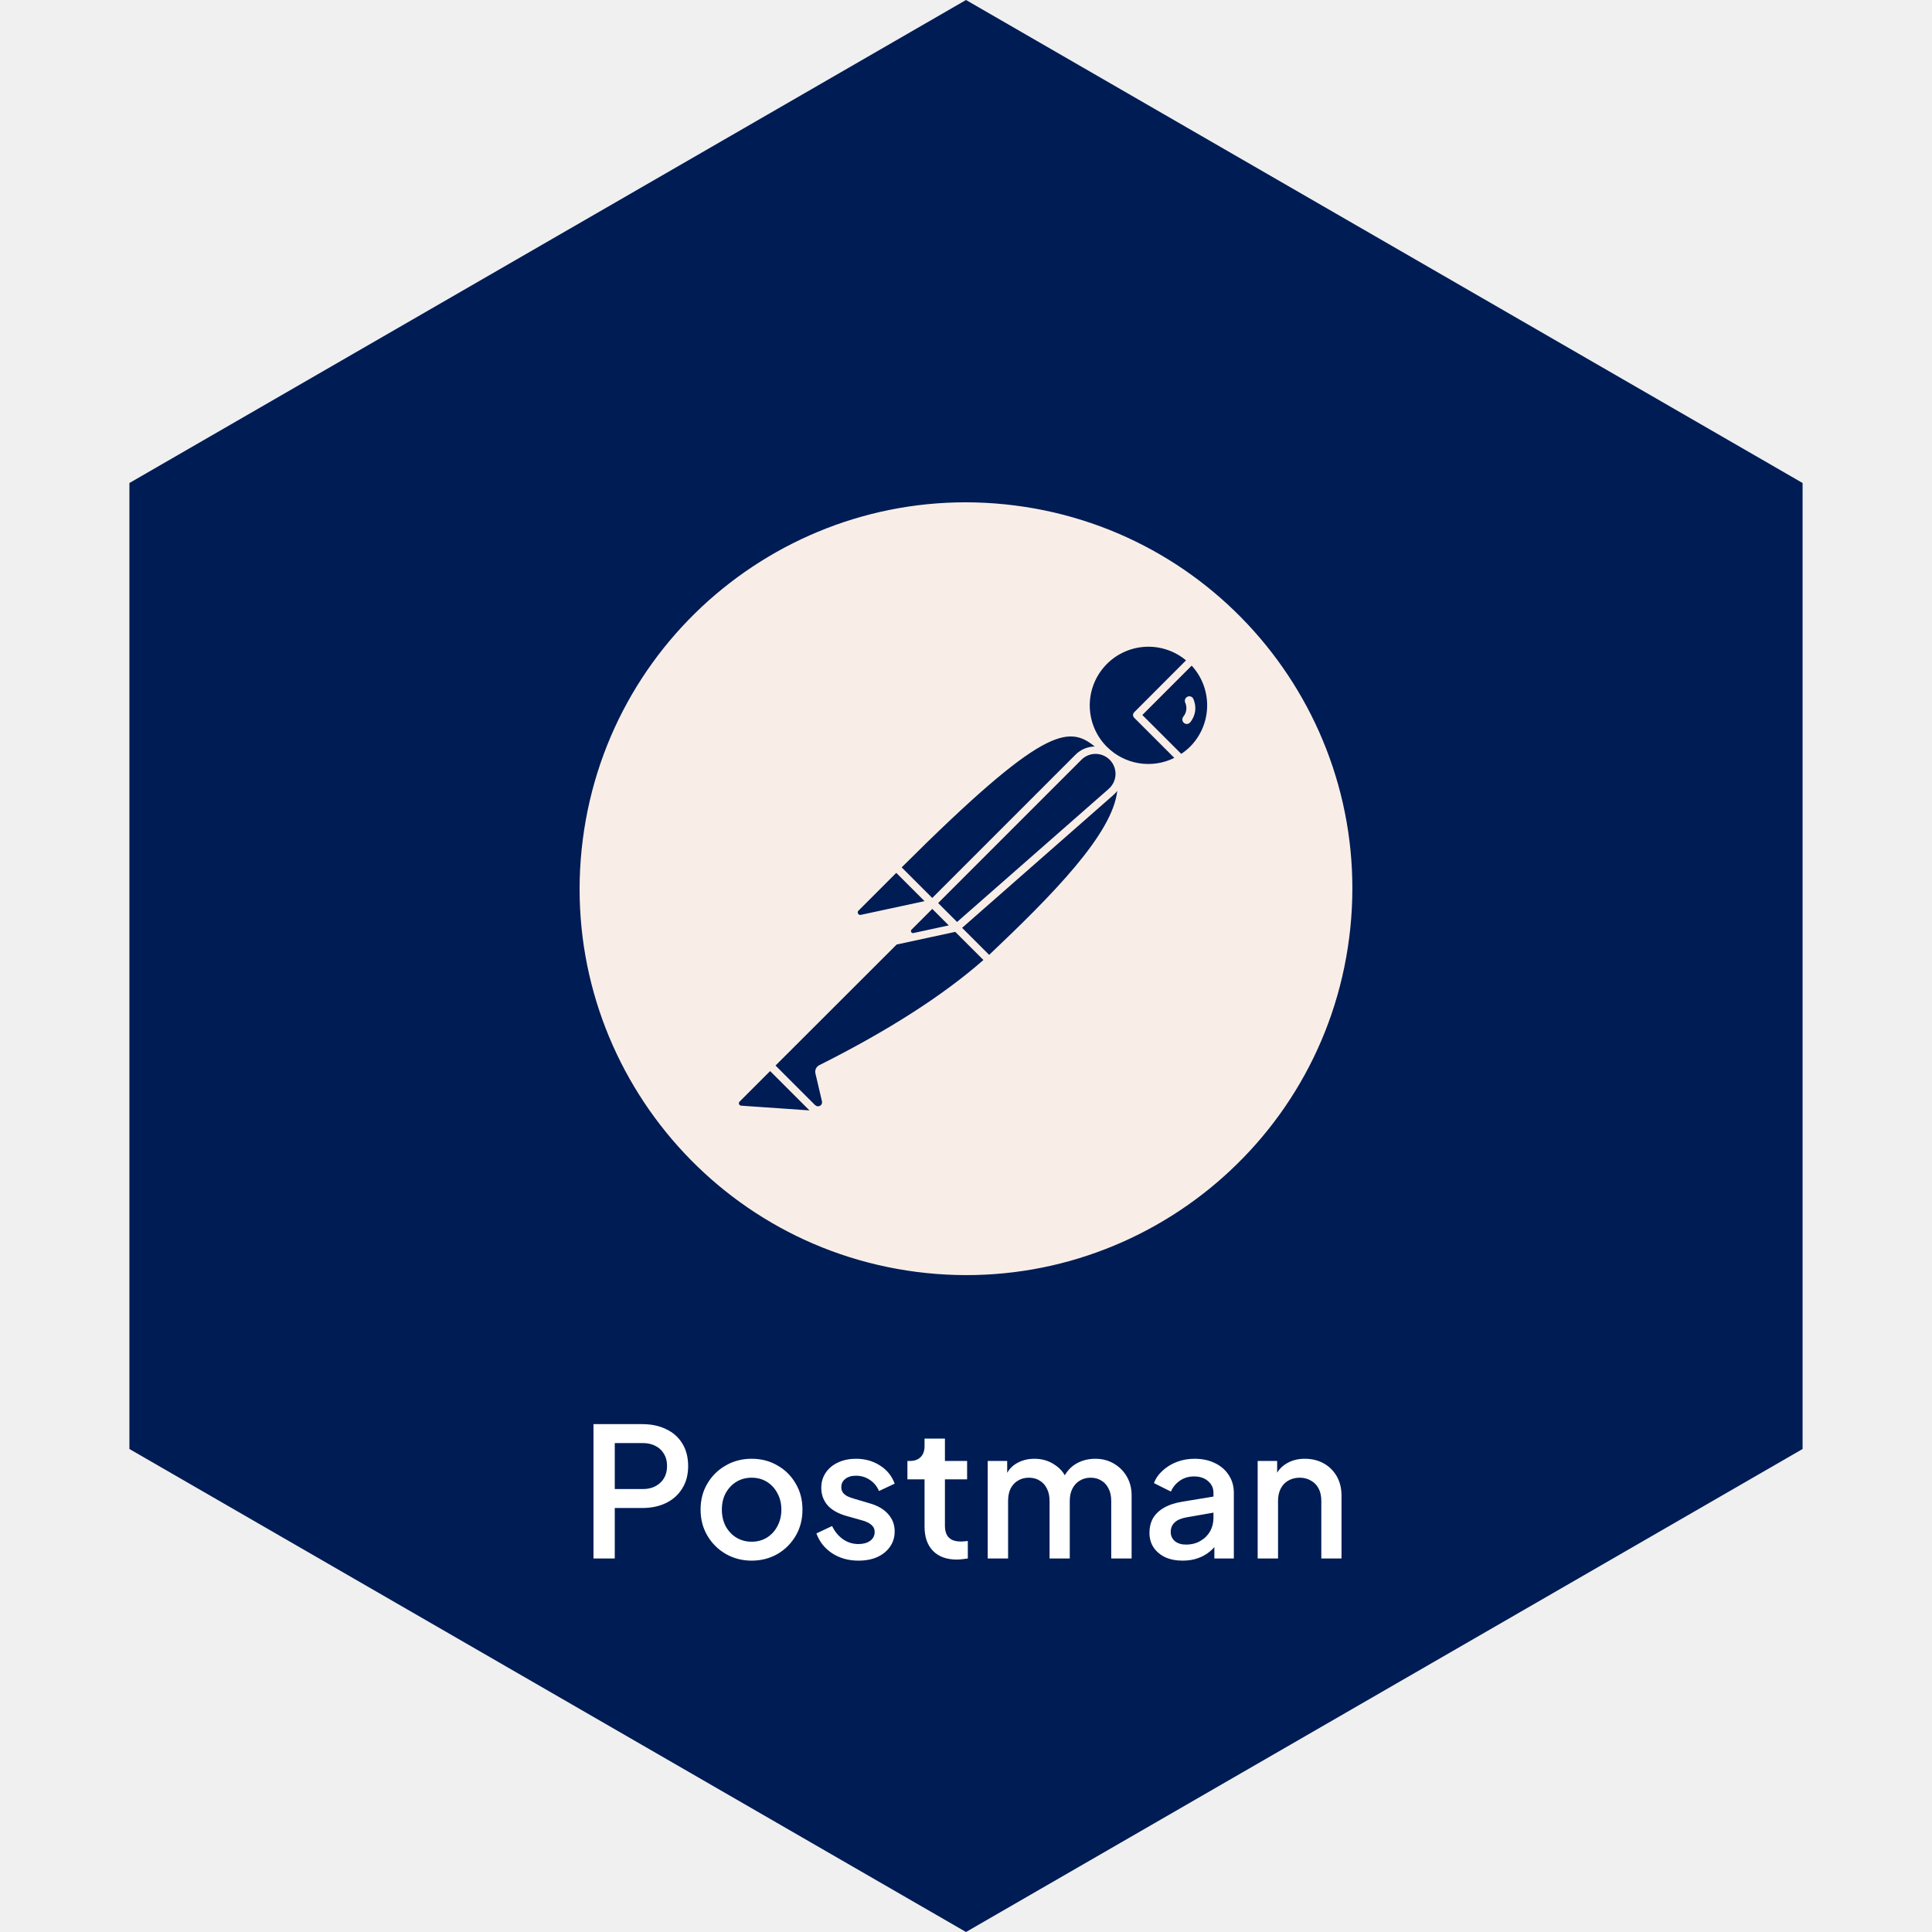
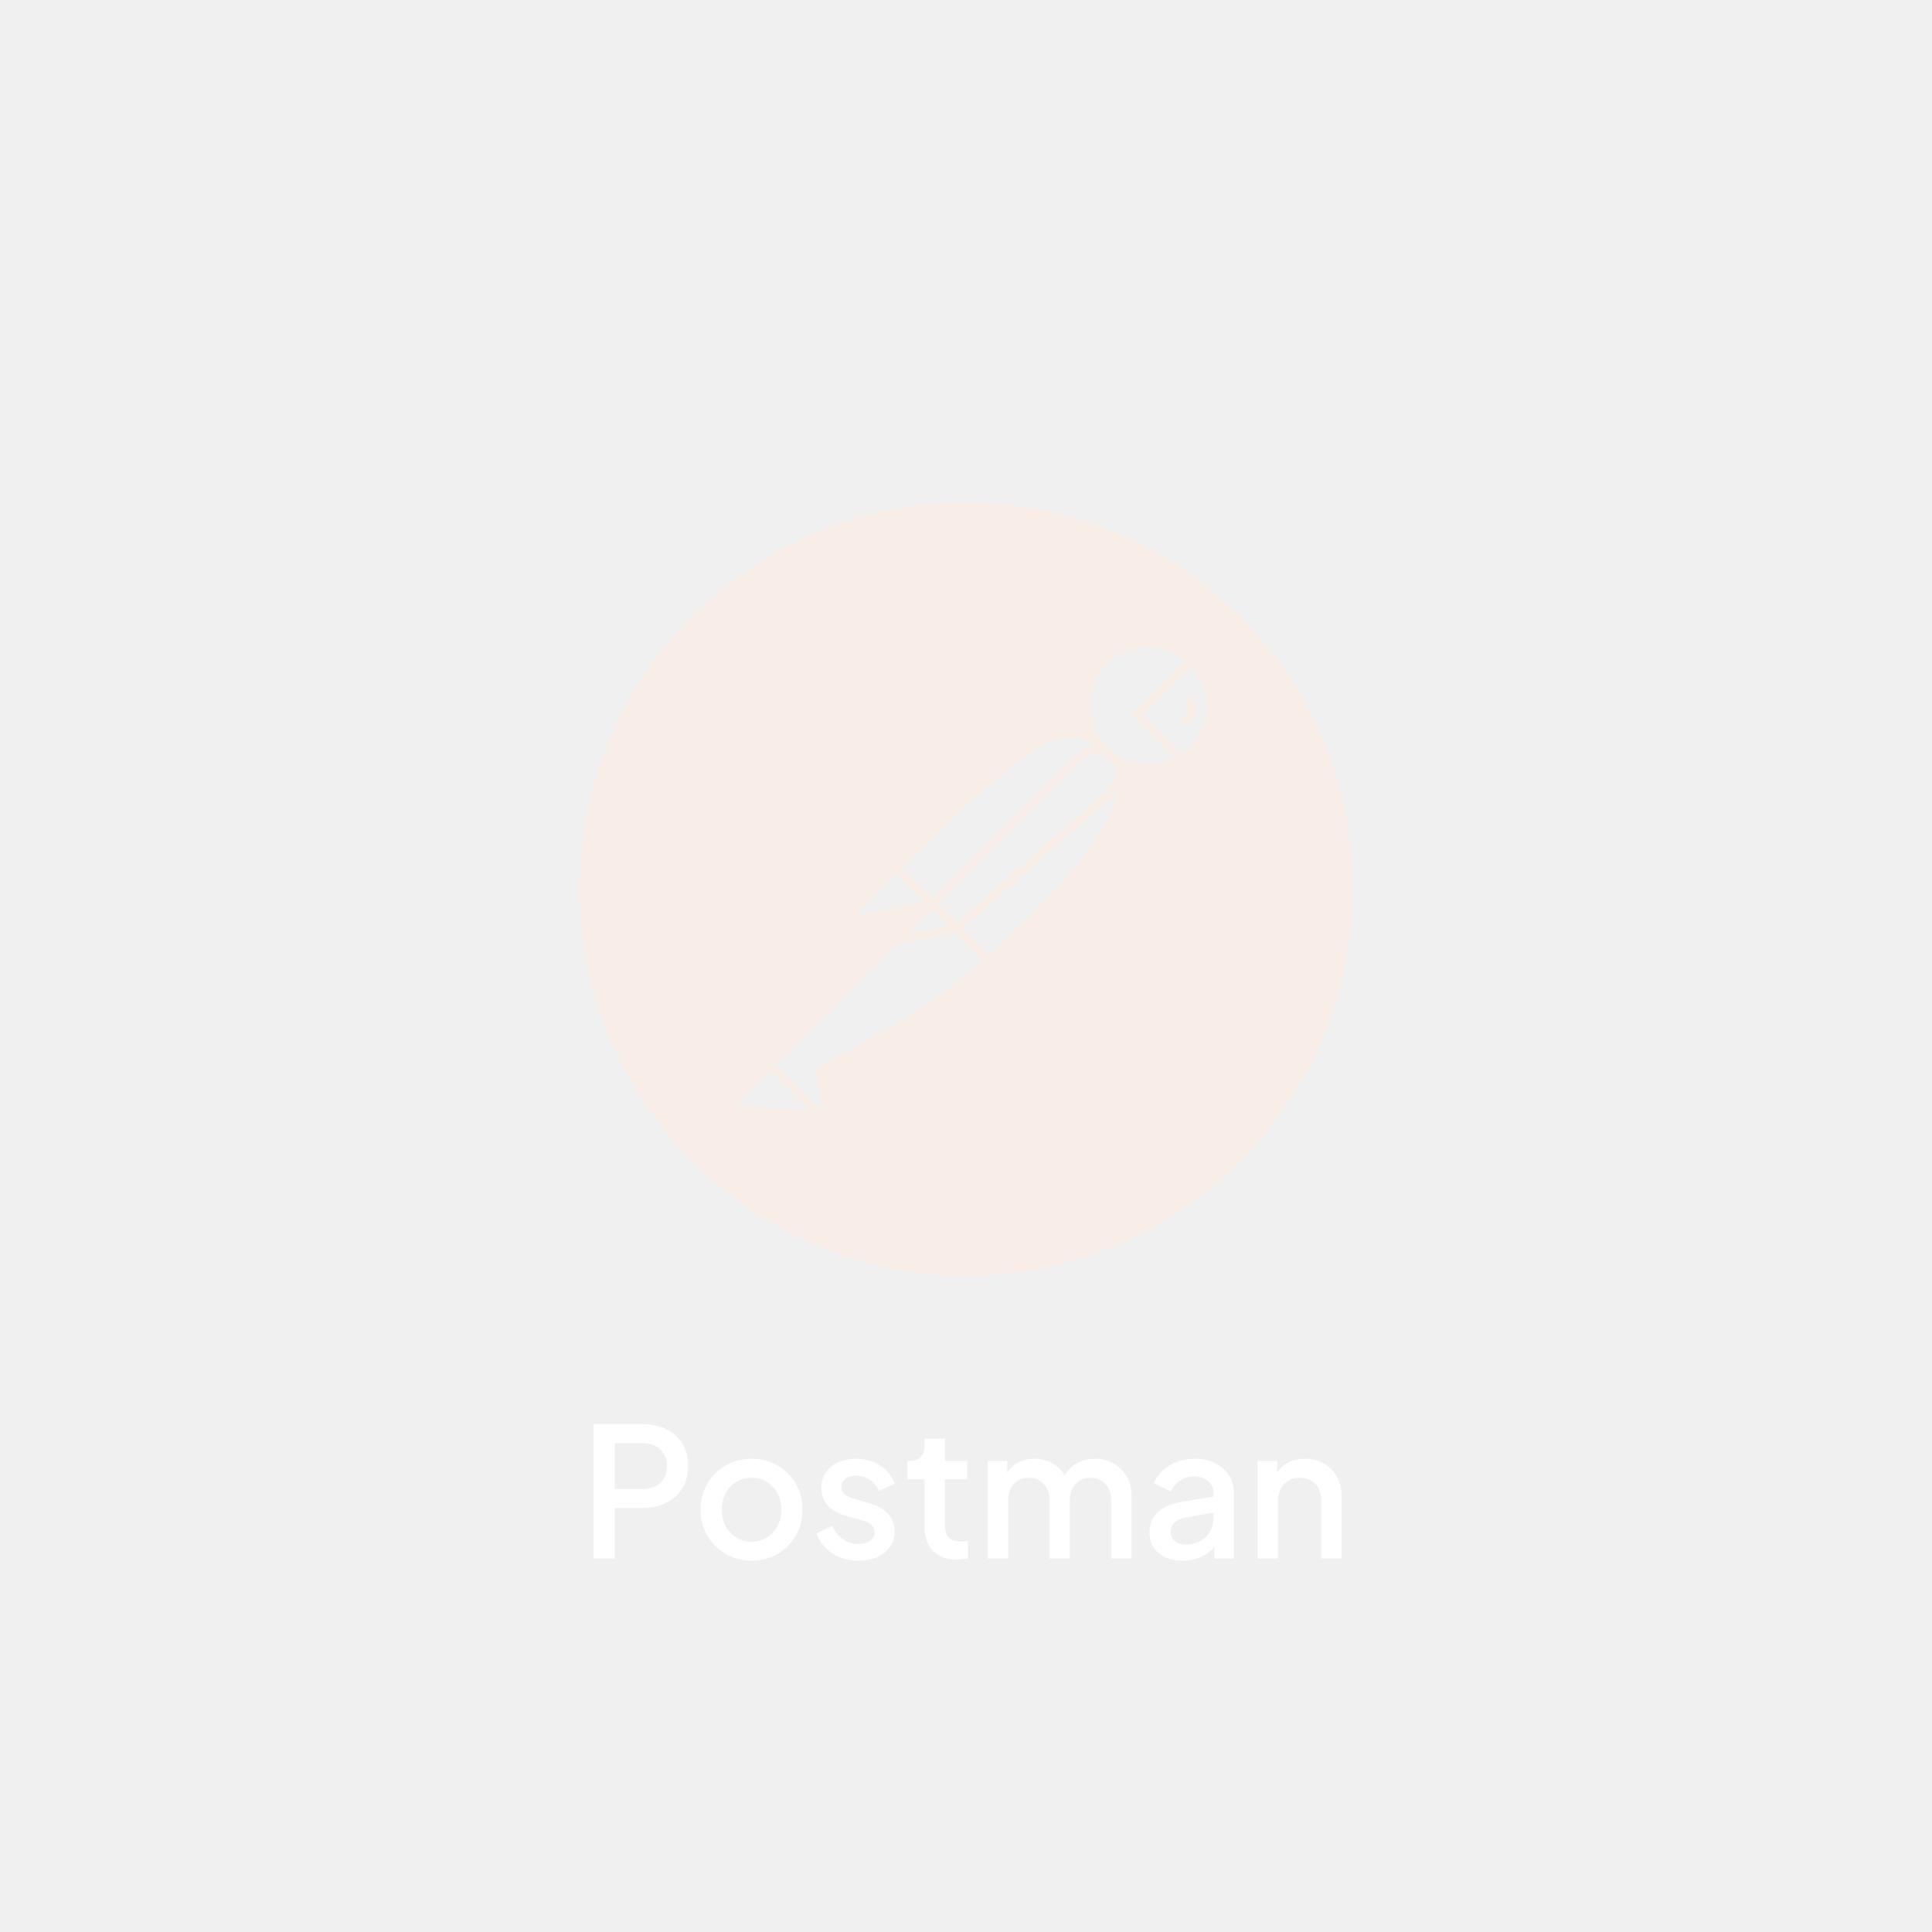
- <svg xmlns="http://www.w3.org/2000/svg" width="150" height="150" viewBox="0 0 150 150" fill="none">
-   <path d="M75 0L139.952 37.5V112.5L75 150L10.048 112.5V37.5L75 0Z" fill="#001C55" />
+ <svg xmlns="http://www.w3.org/2000/svg" width="110" height="110" viewBox="0 0 150 150" fill="none">
+   <path d="M75 0L139.952 37.5V112.5L75 150L10.048 112.5V37.5L75 0Z" fill="none" />
  <g clip-path="url(#clip0_244_361)">
    <path d="M78.817 39.247C62.387 37.139 47.355 48.749 45.247 65.182C43.14 81.612 54.747 96.642 71.18 98.752C87.612 100.86 102.647 89.249 104.75 72.817C106.86 56.387 95.252 41.357 78.817 39.247ZM84.995 57.959C84.438 57.967 83.906 58.191 83.512 58.584L72.38 69.717L71.612 68.95L70.005 67.342C80.977 56.402 82.955 56.297 84.995 57.959ZM72.837 70.112L83.937 59.012C84.083 58.859 84.258 58.738 84.452 58.656C84.646 58.573 84.854 58.531 85.065 58.532C85.276 58.532 85.484 58.576 85.678 58.661C85.871 58.745 86.045 58.867 86.189 59.021C86.334 59.175 86.445 59.357 86.517 59.555C86.588 59.753 86.619 59.964 86.606 60.174C86.594 60.385 86.538 60.59 86.443 60.779C86.348 60.967 86.216 61.134 86.055 61.27L74.307 71.582L72.837 70.112ZM73.662 71.847L70.912 72.442C70.879 72.449 70.845 72.446 70.814 72.431C70.784 72.416 70.76 72.392 70.745 72.362C70.728 72.333 70.721 72.299 70.726 72.266C70.73 72.233 70.746 72.203 70.77 72.18L72.382 70.567L73.662 71.847ZM66.655 70.7L69.585 67.769L71.782 69.965L66.835 71.029C66.793 71.04 66.75 71.036 66.711 71.019C66.672 71.001 66.641 70.97 66.622 70.932C66.599 70.896 66.589 70.852 66.595 70.81C66.601 70.767 66.622 70.728 66.655 70.7ZM57.54 85.844C57.515 85.842 57.49 85.835 57.468 85.824C57.446 85.812 57.426 85.796 57.41 85.777C57.394 85.757 57.382 85.735 57.375 85.711C57.367 85.687 57.365 85.662 57.367 85.637C57.372 85.594 57.391 85.553 57.422 85.522H57.427L59.792 83.157L62.847 86.212L57.54 85.844ZM63.602 82.704C63.489 82.763 63.398 82.858 63.345 82.974C63.292 83.09 63.28 83.221 63.31 83.344L63.817 85.507C63.834 85.574 63.828 85.644 63.8 85.707C63.773 85.77 63.725 85.822 63.665 85.855C63.605 85.888 63.536 85.901 63.468 85.891C63.4 85.881 63.337 85.849 63.29 85.799H63.282L60.947 83.465L60.212 82.727L69.617 73.332L74.167 72.35L76.352 74.534C73.215 77.29 68.925 80.037 63.602 82.704ZM76.8 74.135H76.795L74.697 72.037L86.445 61.724C86.553 61.628 86.653 61.522 86.742 61.407C86.372 64.769 81.67 69.519 76.8 74.135ZM85.942 57.984L85.935 57.98C85.108 57.149 84.633 56.032 84.609 54.861C84.585 53.689 85.013 52.553 85.805 51.689C86.596 50.825 87.69 50.3 88.859 50.221C90.028 50.143 91.183 50.519 92.082 51.27L88.057 55.302C88.029 55.33 88.007 55.363 87.992 55.399C87.977 55.435 87.969 55.474 87.969 55.513C87.969 55.553 87.977 55.592 87.992 55.628C88.007 55.664 88.029 55.697 88.057 55.724L91.175 58.842C90.323 59.265 89.359 59.41 88.42 59.256C87.481 59.102 86.615 58.657 85.942 57.984ZM92.387 57.984C92.18 58.189 91.953 58.371 91.71 58.529L88.69 55.512L92.522 51.679C94.175 53.48 94.115 56.26 92.387 57.984ZM92.137 54.124C92.077 54.168 92.032 54.229 92.008 54.3C91.984 54.37 91.983 54.446 92.005 54.517C92.094 54.697 92.128 54.9 92.105 55.099C92.081 55.299 92.001 55.487 91.872 55.642C91.843 55.678 91.822 55.719 91.81 55.764C91.797 55.808 91.793 55.855 91.799 55.9C91.804 55.946 91.818 55.99 91.841 56.03C91.863 56.071 91.893 56.106 91.93 56.135C91.99 56.182 92.063 56.208 92.14 56.209C92.19 56.209 92.24 56.198 92.286 56.176C92.332 56.154 92.372 56.123 92.405 56.084C92.619 55.827 92.754 55.512 92.793 55.178C92.832 54.845 92.772 54.507 92.622 54.207C92.596 54.169 92.562 54.138 92.524 54.113C92.485 54.088 92.442 54.072 92.397 54.064C92.352 54.056 92.305 54.058 92.261 54.068C92.216 54.079 92.174 54.098 92.137 54.124Z" fill="#F9EEE7" />
  </g>
  <path d="M46.078 121V110.57H49.872C50.572 110.57 51.188 110.701 51.72 110.962C52.261 111.214 52.681 111.587 52.98 112.082C53.279 112.567 53.428 113.151 53.428 113.832C53.428 114.504 53.274 115.083 52.966 115.568C52.667 116.053 52.252 116.427 51.72 116.688C51.188 116.949 50.572 117.08 49.872 117.08H47.73V121H46.078ZM47.73 115.61H49.914C50.287 115.61 50.614 115.535 50.894 115.386C51.174 115.237 51.393 115.031 51.552 114.77C51.711 114.499 51.79 114.182 51.79 113.818C51.79 113.454 51.711 113.141 51.552 112.88C51.393 112.609 51.174 112.404 50.894 112.264C50.614 112.115 50.287 112.04 49.914 112.04H47.73V115.61ZM58.355 121.168C57.627 121.168 56.96 120.995 56.353 120.65C55.756 120.305 55.28 119.833 54.925 119.236C54.571 118.639 54.393 117.962 54.393 117.206C54.393 116.441 54.571 115.764 54.925 115.176C55.28 114.579 55.756 114.112 56.353 113.776C56.951 113.431 57.618 113.258 58.355 113.258C59.102 113.258 59.769 113.431 60.357 113.776C60.955 114.112 61.426 114.579 61.771 115.176C62.126 115.764 62.303 116.441 62.303 117.206C62.303 117.971 62.126 118.653 61.771 119.25C61.417 119.847 60.941 120.319 60.343 120.664C59.746 121 59.083 121.168 58.355 121.168ZM58.355 119.698C58.803 119.698 59.2 119.591 59.545 119.376C59.891 119.161 60.161 118.867 60.357 118.494C60.563 118.111 60.665 117.682 60.665 117.206C60.665 116.73 60.563 116.305 60.357 115.932C60.161 115.559 59.891 115.265 59.545 115.05C59.2 114.835 58.803 114.728 58.355 114.728C57.917 114.728 57.52 114.835 57.165 115.05C56.82 115.265 56.545 115.559 56.339 115.932C56.143 116.305 56.045 116.73 56.045 117.206C56.045 117.682 56.143 118.111 56.339 118.494C56.545 118.867 56.82 119.161 57.165 119.376C57.52 119.591 57.917 119.698 58.355 119.698ZM66.648 121.168C65.873 121.168 65.192 120.977 64.604 120.594C64.025 120.211 63.619 119.698 63.386 119.054L64.604 118.48C64.809 118.909 65.089 119.25 65.444 119.502C65.808 119.754 66.209 119.88 66.648 119.88C67.021 119.88 67.325 119.796 67.558 119.628C67.791 119.46 67.908 119.231 67.908 118.942C67.908 118.755 67.856 118.606 67.754 118.494C67.651 118.373 67.52 118.275 67.362 118.2C67.213 118.125 67.058 118.069 66.9 118.032L65.71 117.696C65.056 117.509 64.567 117.229 64.24 116.856C63.922 116.473 63.764 116.03 63.764 115.526C63.764 115.069 63.88 114.672 64.114 114.336C64.347 113.991 64.669 113.725 65.08 113.538C65.49 113.351 65.953 113.258 66.466 113.258C67.156 113.258 67.772 113.431 68.314 113.776C68.855 114.112 69.238 114.583 69.462 115.19L68.244 115.764C68.094 115.4 67.856 115.111 67.53 114.896C67.213 114.681 66.853 114.574 66.452 114.574C66.106 114.574 65.831 114.658 65.626 114.826C65.421 114.985 65.318 115.195 65.318 115.456C65.318 115.633 65.365 115.783 65.458 115.904C65.551 116.016 65.672 116.109 65.822 116.184C65.971 116.249 66.125 116.305 66.284 116.352L67.516 116.716C68.141 116.893 68.622 117.173 68.958 117.556C69.294 117.929 69.462 118.377 69.462 118.9C69.462 119.348 69.341 119.745 69.098 120.09C68.865 120.426 68.538 120.692 68.118 120.888C67.698 121.075 67.208 121.168 66.648 121.168ZM74.288 121.084C73.495 121.084 72.879 120.86 72.44 120.412C72.001 119.964 71.782 119.334 71.782 118.522V114.854H70.452V113.426H70.662C71.017 113.426 71.292 113.323 71.488 113.118C71.684 112.913 71.782 112.633 71.782 112.278V111.69H73.364V113.426H75.086V114.854H73.364V118.452C73.364 118.713 73.406 118.937 73.49 119.124C73.574 119.301 73.709 119.441 73.896 119.544C74.083 119.637 74.325 119.684 74.624 119.684C74.699 119.684 74.783 119.679 74.876 119.67C74.969 119.661 75.058 119.651 75.142 119.642V121C75.011 121.019 74.867 121.037 74.708 121.056C74.549 121.075 74.409 121.084 74.288 121.084ZM76.686 121V113.426H78.198V115.064L78.002 114.812C78.16 114.299 78.45 113.911 78.87 113.65C79.29 113.389 79.77 113.258 80.312 113.258C80.918 113.258 81.455 113.421 81.922 113.748C82.398 114.065 82.715 114.49 82.874 115.022L82.426 115.064C82.65 114.457 82.99 114.005 83.448 113.706C83.914 113.407 84.446 113.258 85.044 113.258C85.566 113.258 86.038 113.379 86.458 113.622C86.887 113.865 87.228 114.201 87.48 114.63C87.732 115.059 87.858 115.549 87.858 116.1V121H86.276V116.534C86.276 116.151 86.206 115.829 86.066 115.568C85.935 115.297 85.748 115.092 85.506 114.952C85.272 114.803 84.997 114.728 84.68 114.728C84.362 114.728 84.082 114.803 83.84 114.952C83.597 115.092 83.406 115.297 83.266 115.568C83.126 115.839 83.056 116.161 83.056 116.534V121H81.488V116.534C81.488 116.151 81.418 115.829 81.278 115.568C81.147 115.297 80.96 115.092 80.718 114.952C80.484 114.803 80.204 114.728 79.878 114.728C79.56 114.728 79.28 114.803 79.038 114.952C78.795 115.092 78.604 115.297 78.464 115.568C78.333 115.839 78.268 116.161 78.268 116.534V121H76.686ZM91.819 121.168C91.306 121.168 90.853 121.079 90.461 120.902C90.078 120.715 89.78 120.463 89.565 120.146C89.35 119.819 89.243 119.437 89.243 118.998C89.243 118.587 89.332 118.219 89.509 117.892C89.696 117.565 89.98 117.29 90.363 117.066C90.746 116.842 91.226 116.683 91.805 116.59L94.437 116.156V117.402L92.113 117.808C91.693 117.883 91.385 118.018 91.189 118.214C90.993 118.401 90.895 118.643 90.895 118.942C90.895 119.231 91.002 119.469 91.217 119.656C91.441 119.833 91.726 119.922 92.071 119.922C92.5 119.922 92.874 119.829 93.191 119.642C93.518 119.455 93.77 119.208 93.947 118.9C94.124 118.583 94.213 118.233 94.213 117.85V115.904C94.213 115.531 94.073 115.227 93.793 114.994C93.522 114.751 93.158 114.63 92.701 114.63C92.281 114.63 91.912 114.742 91.595 114.966C91.287 115.181 91.058 115.461 90.909 115.806L89.593 115.148C89.733 114.775 89.962 114.448 90.279 114.168C90.596 113.879 90.965 113.655 91.385 113.496C91.814 113.337 92.267 113.258 92.743 113.258C93.34 113.258 93.868 113.37 94.325 113.594C94.792 113.818 95.151 114.131 95.403 114.532C95.664 114.924 95.795 115.381 95.795 115.904V121H94.283V119.628L94.605 119.67C94.428 119.978 94.199 120.244 93.919 120.468C93.648 120.692 93.336 120.865 92.981 120.986C92.636 121.107 92.248 121.168 91.819 121.168ZM97.645 121V113.426H99.157V114.91L98.975 114.714C99.161 114.238 99.46 113.879 99.871 113.636C100.281 113.384 100.757 113.258 101.299 113.258C101.859 113.258 102.353 113.379 102.783 113.622C103.212 113.865 103.548 114.201 103.791 114.63C104.033 115.059 104.155 115.554 104.155 116.114V121H102.587V116.534C102.587 116.151 102.517 115.829 102.377 115.568C102.237 115.297 102.036 115.092 101.775 114.952C101.523 114.803 101.233 114.728 100.907 114.728C100.58 114.728 100.286 114.803 100.025 114.952C99.773 115.092 99.577 115.297 99.437 115.568C99.297 115.839 99.227 116.161 99.227 116.534V121H97.645Z" fill="white" />
  <defs>
    <clipPath id="clip0_244_361">
      <rect width="60" height="60" fill="white" transform="translate(45 39)" />
    </clipPath>
  </defs>
</svg>
